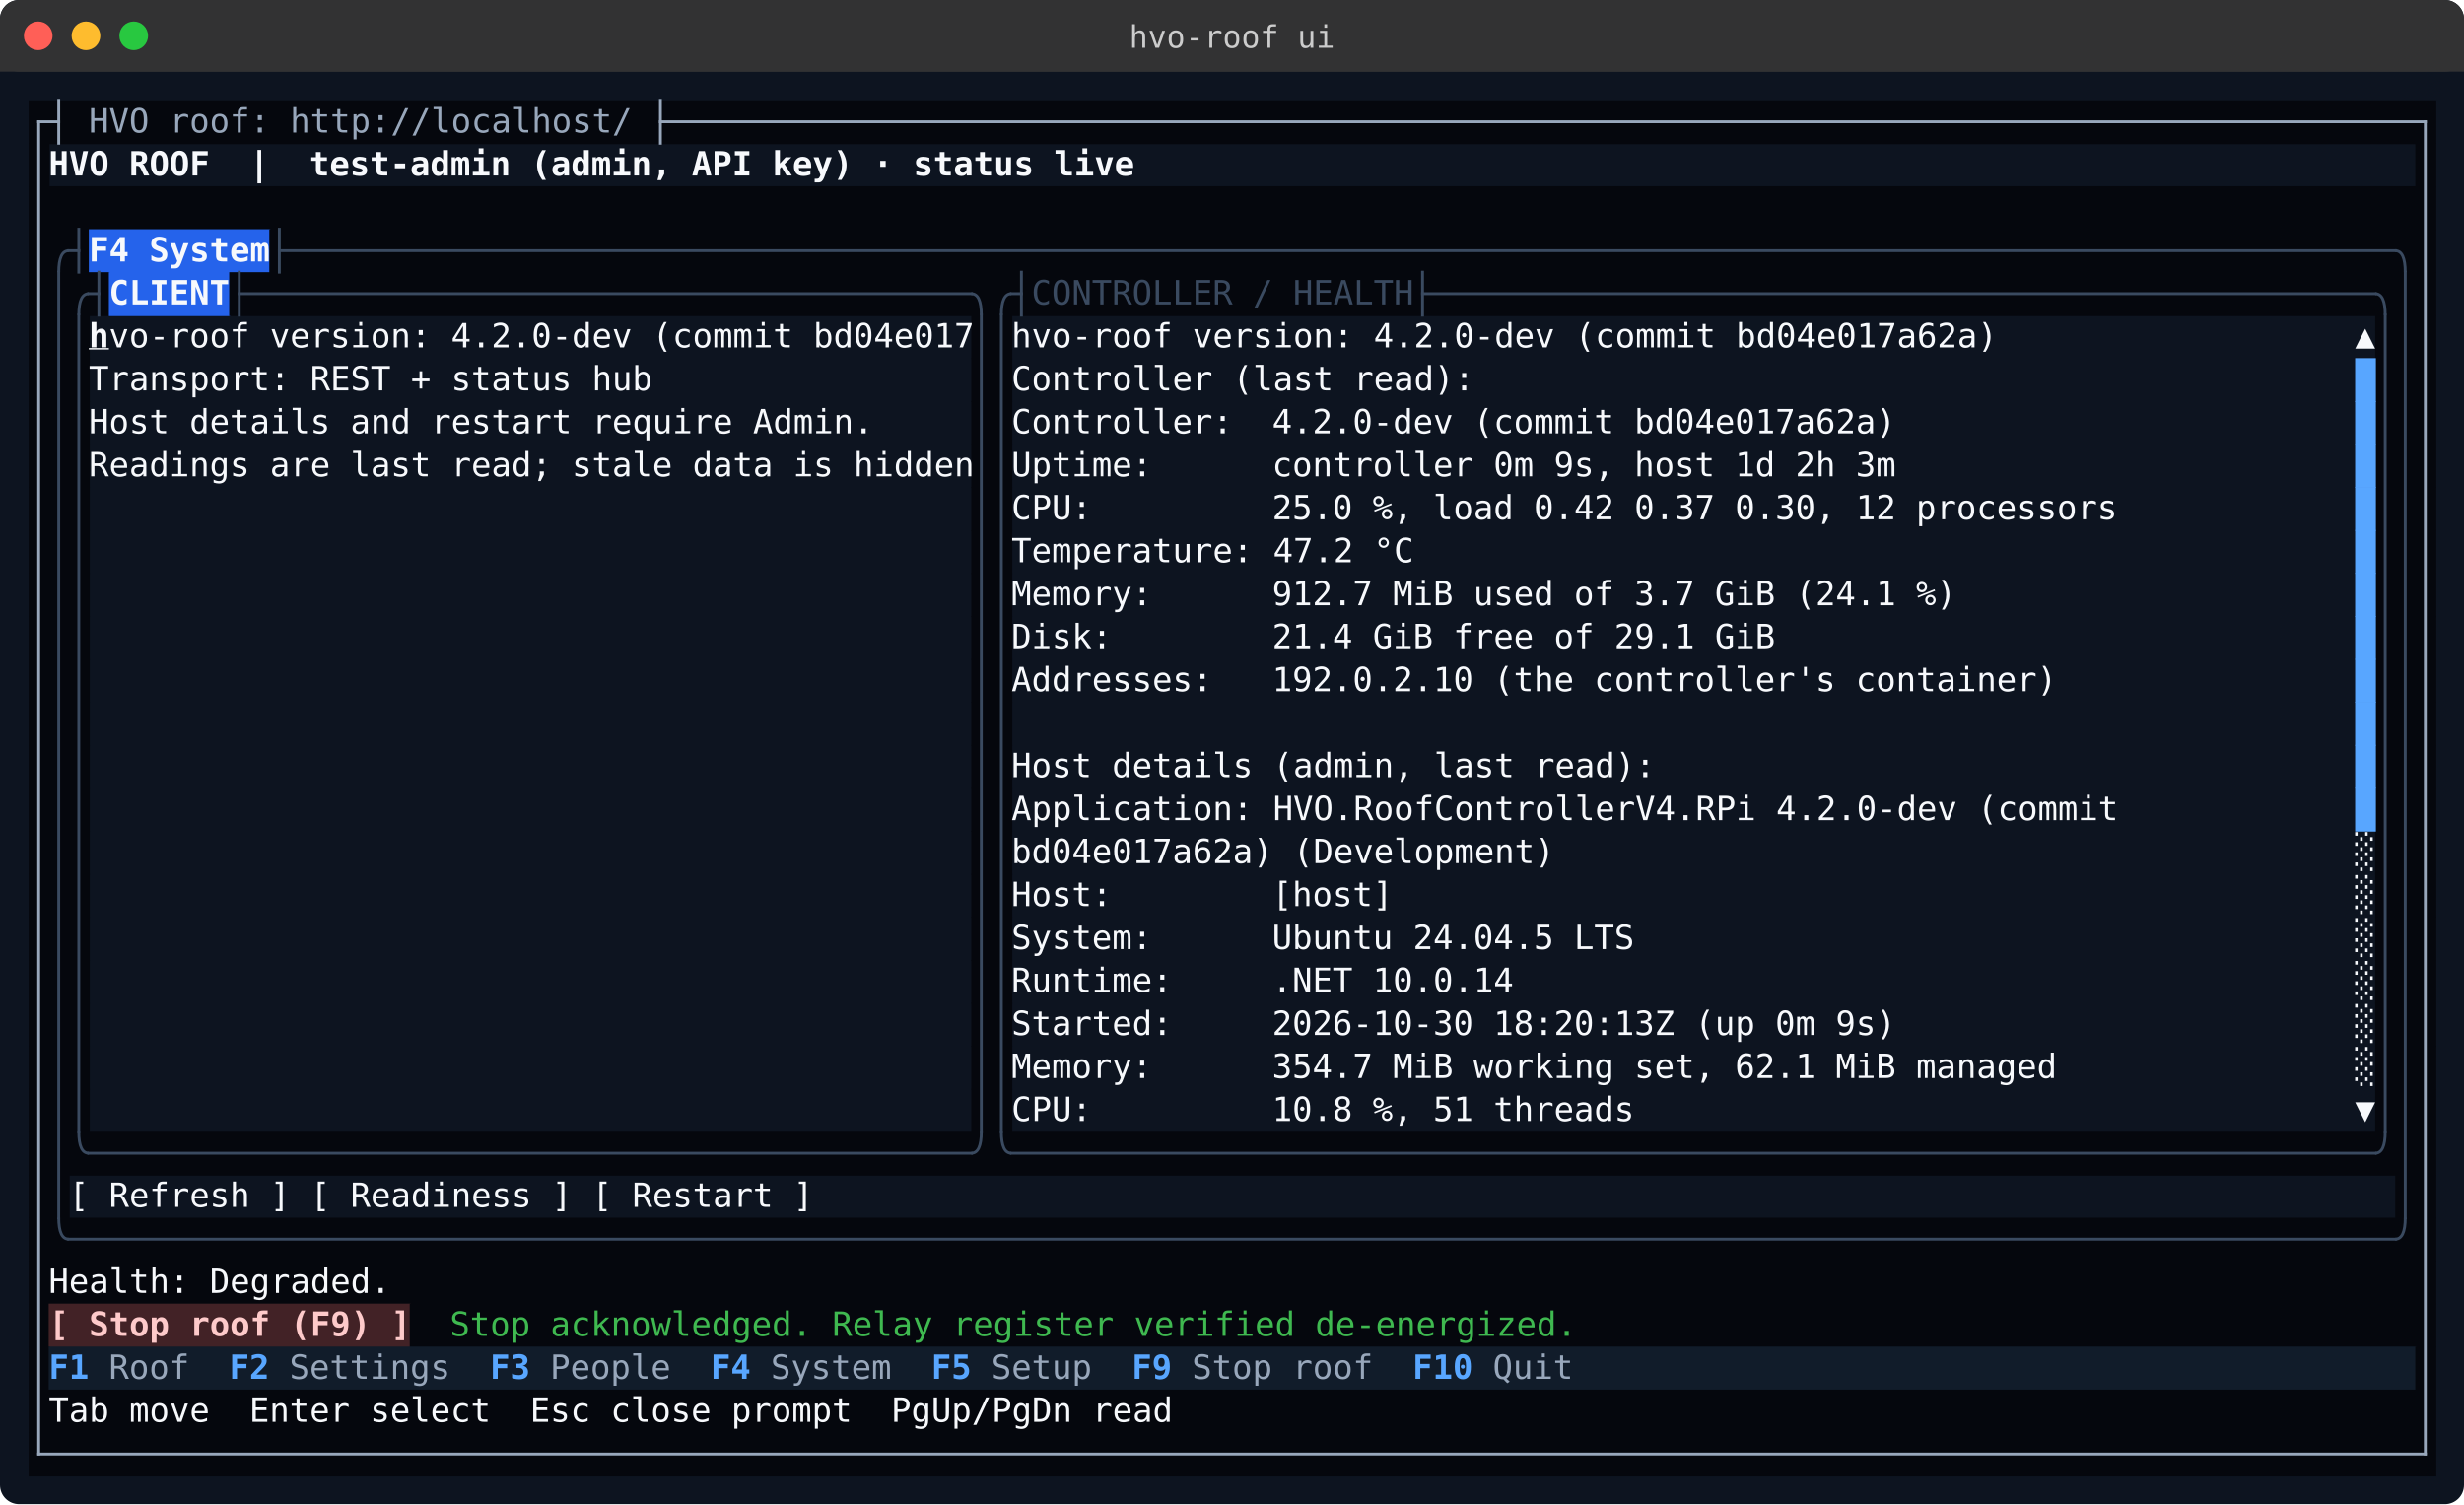
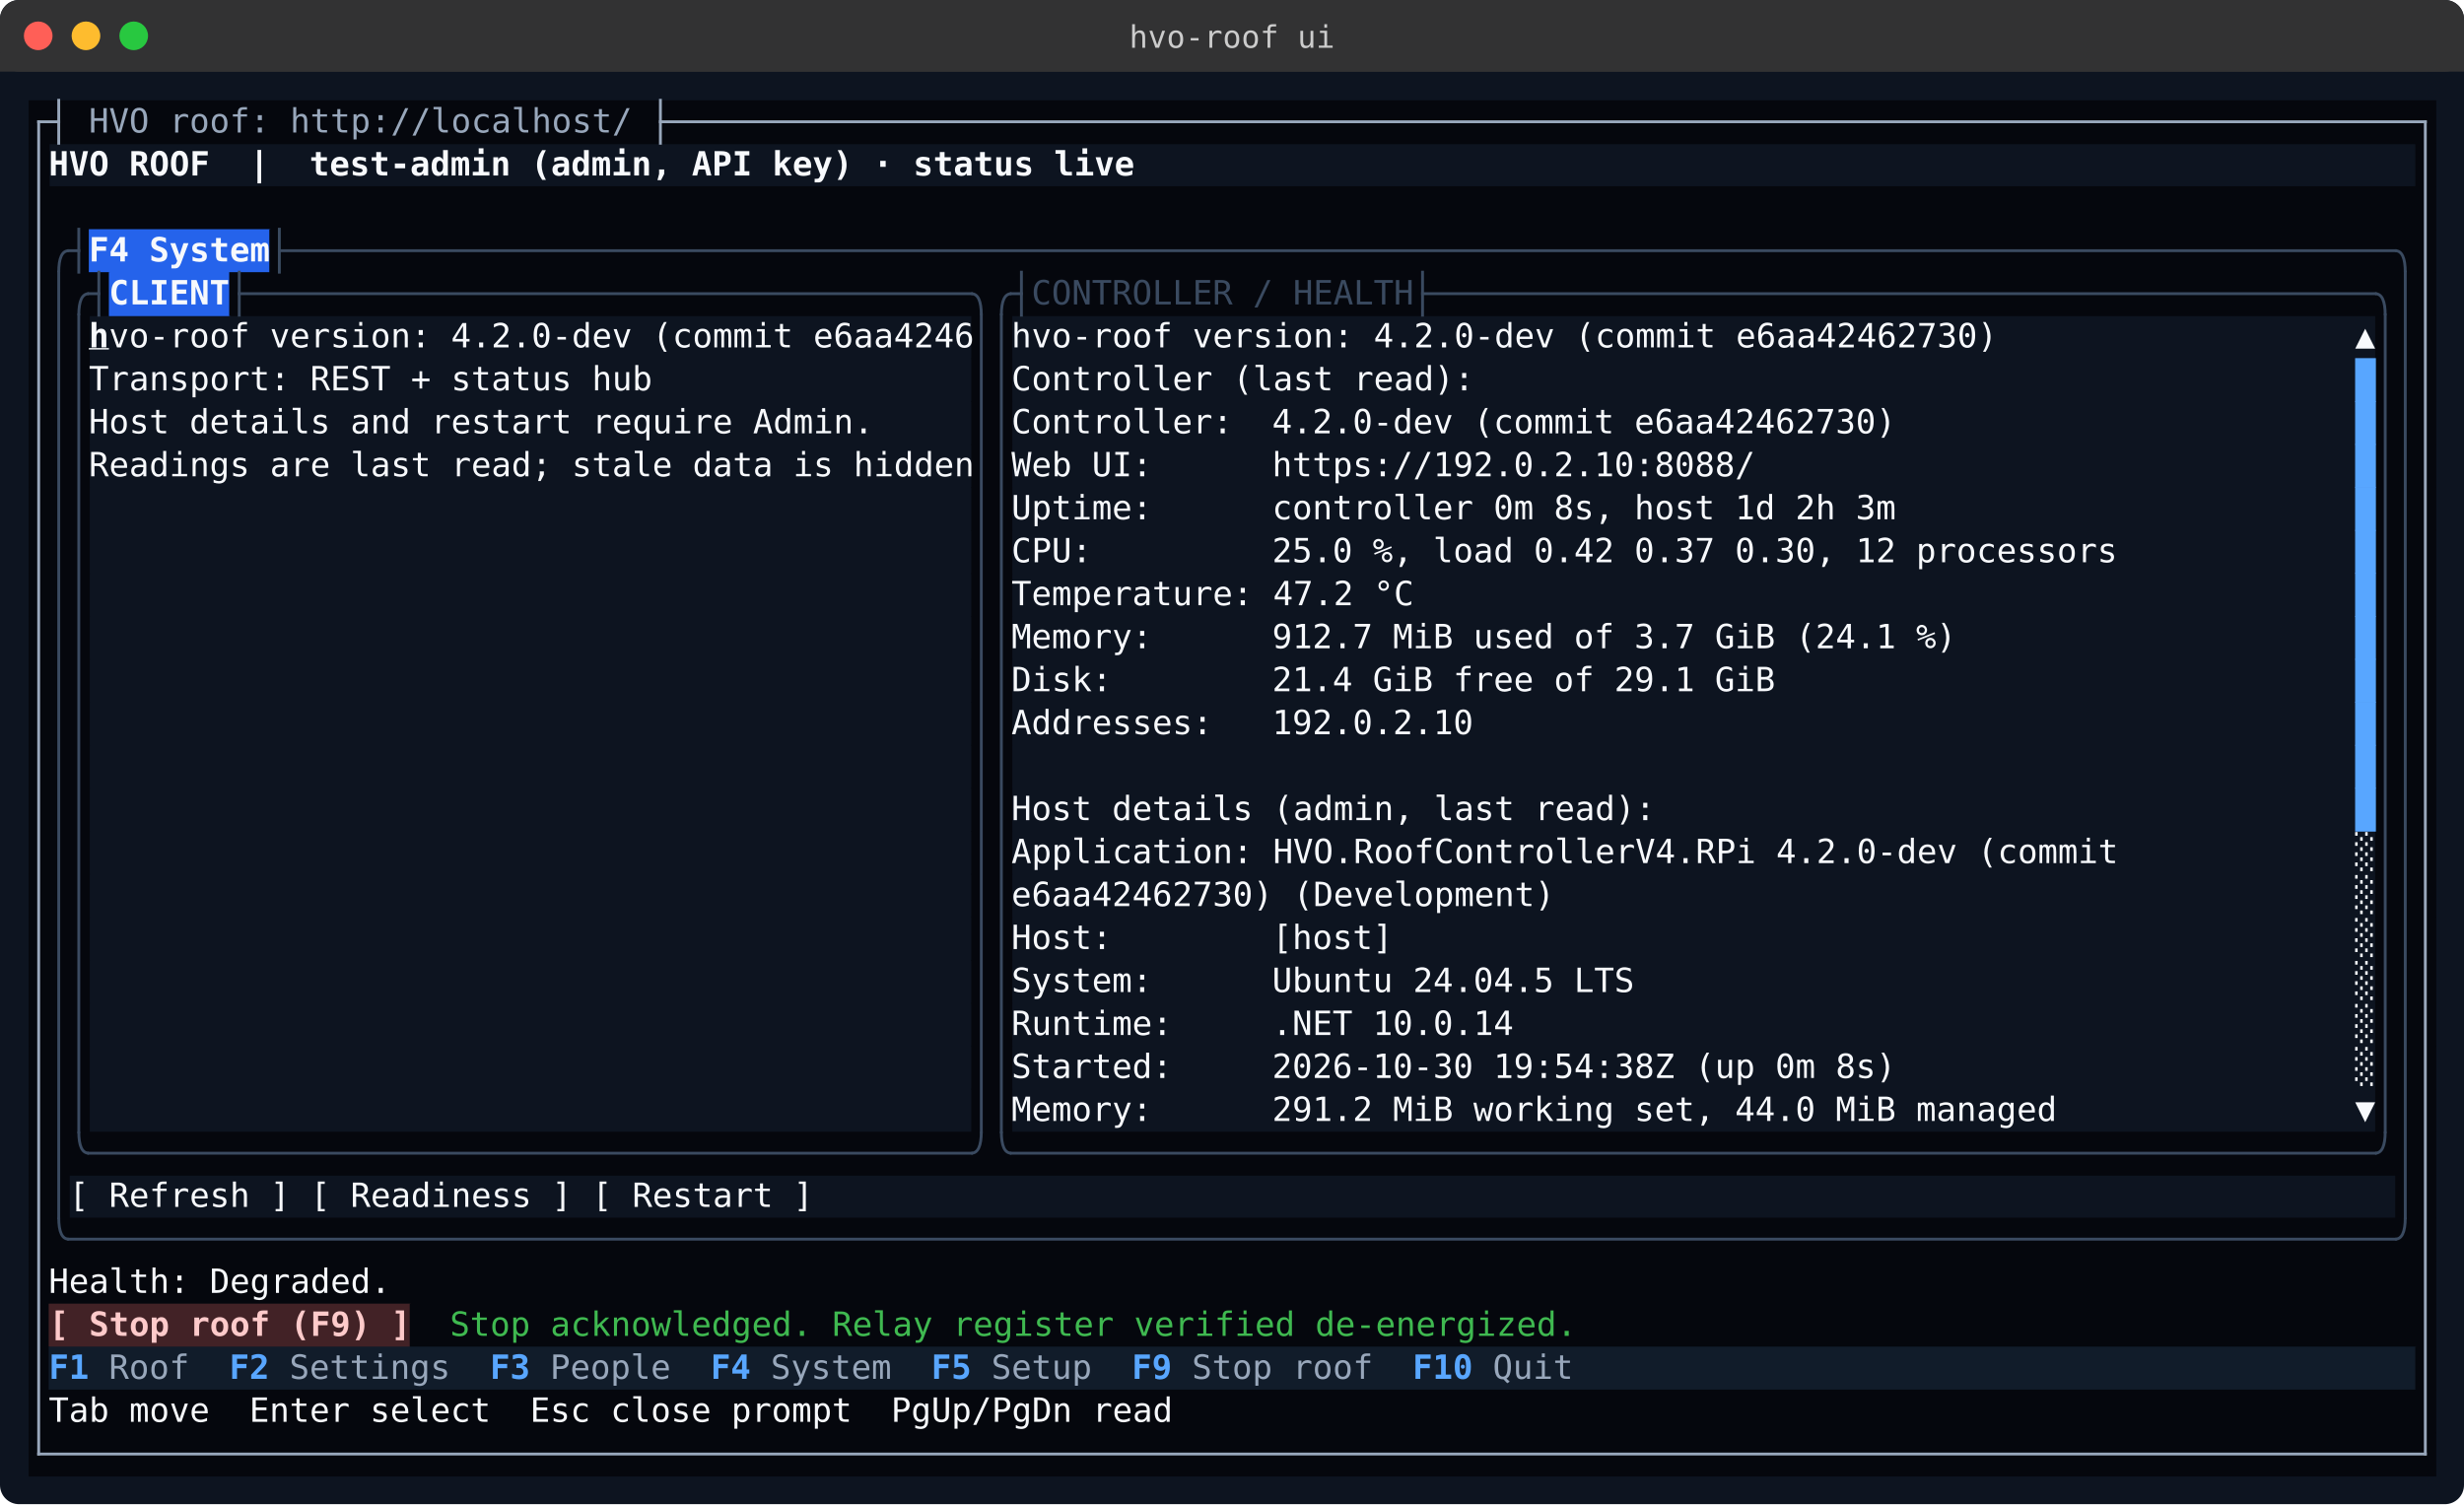
<svg xmlns="http://www.w3.org/2000/svg" width="1032" height="630" viewBox="0 0 1032.00 630.00" role="img" aria-label="hvo-roof ui">
  <g font-family="ui-monospace, SFMono-Regular, 'Cascadia Mono', 'DejaVu Sans Mono', Menlo, Consolas, 'Liberation Mono', monospace" font-size="14" xml:space="preserve" style="white-space: pre">
    <rect x="0" y="0" width="1032.00" height="630.00" rx="8" fill="#0d1420" />
    <rect x="0" y="0" width="1032.00" height="30" rx="8" fill="#323233" />
    <rect x="0" y="22" width="1032.00" height="8" fill="#323233" />
    <circle cx="16" cy="15.0" r="6" fill="#ff5f57" />
    <circle cx="36" cy="15.0" r="6" fill="#febc2e" />
    <circle cx="56" cy="15.0" r="6" fill="#28c840" />
    <text x="516.00" y="20.0" fill="#cccccc" text-anchor="middle" font-size="13">hvo-roof ui</text>
    <rect x="12.00" y="42" width="1008.40" height="18.4" fill="#05070d" />
    <rect x="12.00" y="60" width="8.80" height="18.4" fill="#05070d" />
    <rect x="1011.60" y="60" width="8.80" height="18.4" fill="#05070d" />
    <rect x="12.00" y="78" width="1008.40" height="18.4" fill="#05070d" />
    <rect x="12.00" y="96" width="25.60" height="18.4" fill="#05070d" />
    <rect x="37.20" y="96" width="76.00" height="18.4" fill="#2563eb" />
    <rect x="112.80" y="96" width="907.60" height="18.4" fill="#05070d" />
    <rect x="12.00" y="114" width="34.00" height="18.4" fill="#05070d" />
    <rect x="45.60" y="114" width="50.80" height="18.4" fill="#2563eb" />
    <rect x="96.00" y="114" width="924.40" height="18.4" fill="#05070d" />
    <rect x="12.00" y="132" width="25.60" height="18.4" fill="#05070d" />
    <rect x="406.80" y="132" width="17.20" height="18.4" fill="#05070d" />
    <rect x="994.80" y="132" width="25.60" height="18.4" fill="#05070d" />
    <rect x="12.00" y="150" width="25.60" height="18.4" fill="#05070d" />
    <rect x="406.80" y="150" width="17.20" height="18.4" fill="#05070d" />
    <rect x="994.80" y="150" width="25.60" height="18.4" fill="#05070d" />
    <rect x="12.00" y="168" width="25.60" height="18.4" fill="#05070d" />
    <rect x="406.80" y="168" width="17.20" height="18.4" fill="#05070d" />
    <rect x="994.80" y="168" width="25.60" height="18.4" fill="#05070d" />
    <rect x="12.00" y="186" width="25.60" height="18.4" fill="#05070d" />
    <rect x="406.80" y="186" width="17.20" height="18.4" fill="#05070d" />
    <rect x="994.80" y="186" width="25.60" height="18.4" fill="#05070d" />
    <rect x="12.00" y="204" width="25.60" height="18.4" fill="#05070d" />
    <rect x="406.80" y="204" width="17.20" height="18.4" fill="#05070d" />
    <rect x="994.80" y="204" width="25.60" height="18.4" fill="#05070d" />
    <rect x="12.00" y="222" width="25.60" height="18.4" fill="#05070d" />
    <rect x="406.80" y="222" width="17.20" height="18.4" fill="#05070d" />
    <rect x="994.80" y="222" width="25.60" height="18.4" fill="#05070d" />
    <rect x="12.00" y="240" width="25.60" height="18.4" fill="#05070d" />
    <rect x="406.80" y="240" width="17.20" height="18.4" fill="#05070d" />
    <rect x="994.80" y="240" width="25.60" height="18.4" fill="#05070d" />
    <rect x="12.00" y="258" width="25.60" height="18.4" fill="#05070d" />
    <rect x="406.80" y="258" width="17.20" height="18.4" fill="#05070d" />
    <rect x="994.80" y="258" width="25.60" height="18.4" fill="#05070d" />
    <rect x="12.00" y="276" width="25.60" height="18.4" fill="#05070d" />
    <rect x="406.80" y="276" width="17.20" height="18.4" fill="#05070d" />
    <rect x="994.80" y="276" width="25.60" height="18.4" fill="#05070d" />
    <rect x="12.00" y="294" width="25.60" height="18.4" fill="#05070d" />
    <rect x="406.80" y="294" width="17.20" height="18.4" fill="#05070d" />
    <rect x="994.80" y="294" width="25.60" height="18.4" fill="#05070d" />
    <rect x="12.00" y="312" width="25.60" height="18.4" fill="#05070d" />
    <rect x="406.80" y="312" width="17.20" height="18.4" fill="#05070d" />
    <rect x="994.80" y="312" width="25.60" height="18.4" fill="#05070d" />
    <rect x="12.00" y="330" width="25.60" height="18.4" fill="#05070d" />
    <rect x="406.80" y="330" width="17.20" height="18.4" fill="#05070d" />
    <rect x="994.80" y="330" width="25.60" height="18.4" fill="#05070d" />
    <rect x="12.00" y="348" width="25.60" height="18.4" fill="#05070d" />
    <rect x="406.80" y="348" width="17.20" height="18.4" fill="#05070d" />
    <rect x="994.80" y="348" width="25.60" height="18.4" fill="#05070d" />
    <rect x="12.00" y="366" width="25.60" height="18.4" fill="#05070d" />
    <rect x="406.80" y="366" width="17.20" height="18.4" fill="#05070d" />
    <rect x="994.80" y="366" width="25.60" height="18.4" fill="#05070d" />
    <rect x="12.00" y="384" width="25.60" height="18.4" fill="#05070d" />
    <rect x="406.80" y="384" width="17.20" height="18.4" fill="#05070d" />
    <rect x="994.80" y="384" width="25.60" height="18.4" fill="#05070d" />
    <rect x="12.00" y="402" width="25.60" height="18.4" fill="#05070d" />
    <rect x="406.80" y="402" width="17.20" height="18.4" fill="#05070d" />
    <rect x="994.80" y="402" width="25.60" height="18.4" fill="#05070d" />
    <rect x="12.00" y="420" width="25.60" height="18.4" fill="#05070d" />
    <rect x="406.80" y="420" width="17.20" height="18.4" fill="#05070d" />
    <rect x="994.80" y="420" width="25.60" height="18.4" fill="#05070d" />
    <rect x="12.00" y="438" width="25.60" height="18.4" fill="#05070d" />
    <rect x="406.80" y="438" width="17.20" height="18.4" fill="#05070d" />
    <rect x="994.80" y="438" width="25.60" height="18.4" fill="#05070d" />
    <rect x="12.00" y="456" width="25.60" height="18.4" fill="#05070d" />
    <rect x="406.80" y="456" width="17.20" height="18.4" fill="#05070d" />
    <rect x="994.80" y="456" width="25.60" height="18.4" fill="#05070d" />
    <rect x="12.00" y="474" width="1008.40" height="18.4" fill="#05070d" />
    <rect x="12.00" y="492" width="17.20" height="18.4" fill="#05070d" />
    <rect x="1003.20" y="492" width="17.20" height="18.4" fill="#05070d" />
    <rect x="12.00" y="510" width="1008.40" height="18.4" fill="#05070d" />
    <rect x="12.00" y="528" width="1008.40" height="18.4" fill="#05070d" />
    <rect x="12.00" y="546" width="8.80" height="18.4" fill="#05070d" />
    <rect x="20.40" y="546" width="151.60" height="18.4" fill="#422226" />
    <rect x="171.60" y="546" width="848.80" height="18.4" fill="#05070d" />
    <rect x="12.00" y="564" width="8.80" height="18.4" fill="#05070d" />
    <rect x="20.40" y="564" width="991.60" height="18.4" fill="#111c2a" />
    <rect x="1011.60" y="564" width="8.80" height="18.4" fill="#05070d" />
    <rect x="12.00" y="582" width="1008.40" height="18.4" fill="#05070d" />
    <rect x="12.00" y="600" width="1008.40" height="18.4" fill="#05070d" />
    <rect x="986.40" y="150.00" width="8.70" height="18.30" fill="#58a6ff" />
    <rect x="986.40" y="168.00" width="8.70" height="18.30" fill="#58a6ff" />
    <rect x="986.40" y="186.00" width="8.70" height="18.30" fill="#58a6ff" />
    <rect x="986.40" y="204.00" width="8.70" height="18.30" fill="#58a6ff" />
    <rect x="986.40" y="222.00" width="8.70" height="18.30" fill="#58a6ff" />
    <rect x="986.40" y="240.00" width="8.70" height="18.30" fill="#58a6ff" />
    <rect x="986.40" y="258.00" width="8.70" height="18.30" fill="#58a6ff" />
    <rect x="986.40" y="276.00" width="8.70" height="18.30" fill="#58a6ff" />
    <rect x="986.40" y="294.00" width="8.70" height="18.30" fill="#58a6ff" />
    <rect x="986.40" y="312.00" width="8.70" height="18.30" fill="#58a6ff" />
    <rect x="986.40" y="330.00" width="8.70" height="18.30" fill="#58a6ff" />
    <line x1="16.20" y1="50.40" x2="16.20" y2="609.60" stroke="#98a7bb" stroke-width="1.2" />
    <line x1="15.60" y1="51.00" x2="25.20" y2="51.00" stroke="#98a7bb" stroke-width="1.2" />
    <line x1="276.00" y1="51.00" x2="1016.40" y2="51.00" stroke="#98a7bb" stroke-width="1.2" />
    <line x1="24.60" y1="41.40" x2="24.60" y2="60.60" stroke="#98a7bb" stroke-width="1.2" />
    <line x1="276.60" y1="41.40" x2="276.60" y2="60.60" stroke="#98a7bb" stroke-width="1.2" />
    <line x1="1015.80" y1="50.40" x2="1015.80" y2="609.60" stroke="#98a7bb" stroke-width="1.2" />
    <line x1="33.00" y1="95.40" x2="33.00" y2="114.60" stroke="#3a4a60" stroke-width="1.2" />
    <line x1="33.00" y1="131.40" x2="33.00" y2="474.60" stroke="#3a4a60" stroke-width="1.2" />
    <line x1="28.20" y1="105.00" x2="33.60" y2="105.00" stroke="#3a4a60" stroke-width="1.2" />
    <line x1="116.40" y1="105.00" x2="1003.80" y2="105.00" stroke="#3a4a60" stroke-width="1.2" />
    <line x1="117.00" y1="95.40" x2="117.00" y2="114.60" stroke="#3a4a60" stroke-width="1.2" />
    <line x1="24.60" y1="113.40" x2="24.60" y2="510.60" stroke="#3a4a60" stroke-width="1.2" />
    <line x1="41.40" y1="113.40" x2="41.40" y2="132.60" stroke="#3a4a60" stroke-width="1.2" />
    <line x1="36.60" y1="123.00" x2="42.00" y2="123.00" stroke="#3a4a60" stroke-width="1.2" />
    <line x1="99.60" y1="123.00" x2="407.40" y2="123.00" stroke="#3a4a60" stroke-width="1.2" />
    <line x1="423.00" y1="123.00" x2="428.40" y2="123.00" stroke="#3a4a60" stroke-width="1.2" />
    <line x1="595.20" y1="123.00" x2="995.40" y2="123.00" stroke="#3a4a60" stroke-width="1.2" />
    <line x1="100.20" y1="113.40" x2="100.20" y2="132.60" stroke="#3a4a60" stroke-width="1.2" />
    <line x1="427.80" y1="113.40" x2="427.80" y2="132.60" stroke="#3a4a60" stroke-width="1.2" />
    <line x1="595.80" y1="113.40" x2="595.80" y2="132.60" stroke="#3a4a60" stroke-width="1.2" />
    <line x1="1007.40" y1="113.40" x2="1007.40" y2="510.60" stroke="#3a4a60" stroke-width="1.2" />
    <line x1="411.00" y1="131.40" x2="411.00" y2="474.60" stroke="#3a4a60" stroke-width="1.2" />
    <line x1="419.40" y1="131.40" x2="419.40" y2="474.60" stroke="#3a4a60" stroke-width="1.2" />
    <line x1="999.00" y1="131.40" x2="999.00" y2="474.60" stroke="#3a4a60" stroke-width="1.2" />
    <line x1="36.60" y1="483.00" x2="407.40" y2="483.00" stroke="#3a4a60" stroke-width="1.2" />
    <line x1="423.00" y1="483.00" x2="995.40" y2="483.00" stroke="#3a4a60" stroke-width="1.2" />
    <line x1="28.20" y1="519.00" x2="1003.80" y2="519.00" stroke="#3a4a60" stroke-width="1.2" />
    <line x1="15.60" y1="609.00" x2="1016.40" y2="609.00" stroke="#98a7bb" stroke-width="1.2" />
    <path d="M28.80,105.00 Q24.60,105.00 24.60,114.00" fill="none" stroke="#3a4a60" stroke-width="1.2" />
    <path d="M1003.20,105.00 Q1007.40,105.00 1007.40,114.00" fill="none" stroke="#3a4a60" stroke-width="1.2" />
    <path d="M37.20,123.00 Q33.00,123.00 33.00,132.00" fill="none" stroke="#3a4a60" stroke-width="1.2" />
    <path d="M406.80,123.00 Q411.00,123.00 411.00,132.00" fill="none" stroke="#3a4a60" stroke-width="1.2" />
    <path d="M423.60,123.00 Q419.40,123.00 419.40,132.00" fill="none" stroke="#3a4a60" stroke-width="1.2" />
    <path d="M994.80,123.00 Q999.00,123.00 999.00,132.00" fill="none" stroke="#3a4a60" stroke-width="1.2" />
    <path d="M33.00,474.00 Q33.00,483.00 37.20,483.00" fill="none" stroke="#3a4a60" stroke-width="1.2" />
    <path d="M411.00,474.00 Q411.00,483.00 406.80,483.00" fill="none" stroke="#3a4a60" stroke-width="1.2" />
    <path d="M419.40,474.00 Q419.40,483.00 423.60,483.00" fill="none" stroke="#3a4a60" stroke-width="1.2" />
    <path d="M999.00,474.00 Q999.00,483.00 994.80,483.00" fill="none" stroke="#3a4a60" stroke-width="1.2" />
    <path d="M24.60,510.00 Q24.60,519.00 28.80,519.00" fill="none" stroke="#3a4a60" stroke-width="1.2" />
    <path d="M1007.40,510.00 Q1007.40,519.00 1003.20,519.00" fill="none" stroke="#3a4a60" stroke-width="1.2" />
    <text x="37.20" y="55.50" fill="#98a7bb" textLength="226.80" lengthAdjust="spacingAndGlyphs">HVO roof: http://localhost/</text>
    <text x="20.40" y="73.50" fill="#f7f9fc" textLength="67.20" lengthAdjust="spacingAndGlyphs" font-weight="bold">HVO ROOF</text>
    <text x="104.40" y="73.50" fill="#f7f9fc" font-weight="bold">|</text>
    <text x="129.60" y="73.50" fill="#f7f9fc" textLength="344.40" lengthAdjust="spacingAndGlyphs" font-weight="bold">test-admin (admin, API key) · status live</text>
    <text x="37.20" y="109.50" fill="#f7f9fc" textLength="75.60" lengthAdjust="spacingAndGlyphs" font-weight="bold">F4 System</text>
    <text x="45.60" y="127.50" fill="#f7f9fc" textLength="50.40" lengthAdjust="spacingAndGlyphs" font-weight="bold">CLIENT</text>
    <text x="432.00" y="127.50" fill="#3a4a60" textLength="159.60" lengthAdjust="spacingAndGlyphs">CONTROLLER / HEALTH</text>
    <text x="37.20" y="145.50" fill="#f7f9fc" font-weight="bold" text-decoration="underline">h</text>
-     <text x="45.60" y="145.50" fill="#f7f9fc" textLength="361.20" lengthAdjust="spacingAndGlyphs">vo-roof version: 4.2.0-dev (commit bd04e017</text>
-     <text x="423.60" y="145.50" fill="#f7f9fc" textLength="411.60" lengthAdjust="spacingAndGlyphs">hvo-roof version: 4.2.0-dev (commit bd04e017a62a)</text>
+     <text x="45.60" y="145.50" fill="#f7f9fc" textLength="361.20" lengthAdjust="spacingAndGlyphs">vo-roof version: 4.2.0-dev (commit e6aa4246</text>
+     <text x="423.60" y="145.50" fill="#f7f9fc" textLength="411.60" lengthAdjust="spacingAndGlyphs">hvo-roof version: 4.2.0-dev (commit e6aa42462730)</text>
    <text x="986.40" y="145.50" fill="#f7f9fc">▲</text>
    <text x="37.20" y="163.50" fill="#f7f9fc" textLength="235.20" lengthAdjust="spacingAndGlyphs">Transport: REST + status hub</text>
    <text x="423.60" y="163.50" fill="#f7f9fc" textLength="193.20" lengthAdjust="spacingAndGlyphs">Controller (last read):</text>
    <text x="37.20" y="181.50" fill="#f7f9fc" textLength="327.60" lengthAdjust="spacingAndGlyphs">Host details and restart require Admin.</text>
    <text x="423.60" y="181.50" fill="#f7f9fc" textLength="92.40" lengthAdjust="spacingAndGlyphs">Controller:</text>
-     <text x="532.80" y="181.50" fill="#f7f9fc" textLength="260.40" lengthAdjust="spacingAndGlyphs">4.2.0-dev (commit bd04e017a62a)</text>
+     <text x="532.80" y="181.50" fill="#f7f9fc" textLength="260.40" lengthAdjust="spacingAndGlyphs">4.2.0-dev (commit e6aa42462730)</text>
    <text x="37.20" y="199.50" fill="#f7f9fc" textLength="369.60" lengthAdjust="spacingAndGlyphs">Readings are last read; stale data is hidden</text>
-     <text x="423.60" y="199.50" fill="#f7f9fc" textLength="58.80" lengthAdjust="spacingAndGlyphs">Uptime:</text>
-     <text x="532.80" y="199.50" fill="#f7f9fc" textLength="260.40" lengthAdjust="spacingAndGlyphs">controller 0m 9s, host 1d 2h 3m</text>
-     <text x="423.60" y="217.50" fill="#f7f9fc" textLength="33.60" lengthAdjust="spacingAndGlyphs">CPU:</text>
-     <text x="532.80" y="217.50" fill="#f7f9fc" textLength="352.80" lengthAdjust="spacingAndGlyphs">25.0 %, load 0.42 0.37 0.30, 12 processors</text>
-     <text x="423.60" y="235.50" fill="#f7f9fc" textLength="168.00" lengthAdjust="spacingAndGlyphs">Temperature: 47.2 °C</text>
-     <text x="423.60" y="253.50" fill="#f7f9fc" textLength="58.80" lengthAdjust="spacingAndGlyphs">Memory:</text>
-     <text x="532.80" y="253.50" fill="#f7f9fc" textLength="285.60" lengthAdjust="spacingAndGlyphs">912.7 MiB used of 3.7 GiB (24.1 %)</text>
-     <text x="423.60" y="271.50" fill="#f7f9fc" textLength="42.00" lengthAdjust="spacingAndGlyphs">Disk:</text>
-     <text x="532.80" y="271.50" fill="#f7f9fc" textLength="210.00" lengthAdjust="spacingAndGlyphs">21.4 GiB free of 29.1 GiB</text>
-     <text x="423.60" y="289.50" fill="#f7f9fc" textLength="84.00" lengthAdjust="spacingAndGlyphs">Addresses:</text>
-     <text x="532.80" y="289.50" fill="#f7f9fc" textLength="327.60" lengthAdjust="spacingAndGlyphs">192.0.2.10 (the controller's container)</text>
-     <text x="423.60" y="325.50" fill="#f7f9fc" textLength="268.80" lengthAdjust="spacingAndGlyphs">Host details (admin, last read):</text>
-     <text x="423.60" y="343.50" fill="#f7f9fc" textLength="462.00" lengthAdjust="spacingAndGlyphs">Application: HVO.RoofControllerV4.RPi 4.2.0-dev (commit</text>
-     <text x="423.60" y="361.50" fill="#f7f9fc" textLength="226.80" lengthAdjust="spacingAndGlyphs">bd04e017a62a) (Development)</text>
+     <text x="423.60" y="199.50" fill="#f7f9fc" textLength="58.80" lengthAdjust="spacingAndGlyphs">Web UI:</text>
+     <text x="532.80" y="199.50" fill="#f7f9fc" textLength="201.60" lengthAdjust="spacingAndGlyphs">https://192.0.2.10:8088/</text>
+     <text x="423.60" y="217.50" fill="#f7f9fc" textLength="58.80" lengthAdjust="spacingAndGlyphs">Uptime:</text>
+     <text x="532.80" y="217.50" fill="#f7f9fc" textLength="260.40" lengthAdjust="spacingAndGlyphs">controller 0m 8s, host 1d 2h 3m</text>
+     <text x="423.60" y="235.50" fill="#f7f9fc" textLength="33.60" lengthAdjust="spacingAndGlyphs">CPU:</text>
+     <text x="532.80" y="235.50" fill="#f7f9fc" textLength="352.80" lengthAdjust="spacingAndGlyphs">25.0 %, load 0.42 0.37 0.30, 12 processors</text>
+     <text x="423.60" y="253.50" fill="#f7f9fc" textLength="168.00" lengthAdjust="spacingAndGlyphs">Temperature: 47.2 °C</text>
+     <text x="423.60" y="271.50" fill="#f7f9fc" textLength="58.80" lengthAdjust="spacingAndGlyphs">Memory:</text>
+     <text x="532.80" y="271.50" fill="#f7f9fc" textLength="285.60" lengthAdjust="spacingAndGlyphs">912.7 MiB used of 3.7 GiB (24.1 %)</text>
+     <text x="423.60" y="289.50" fill="#f7f9fc" textLength="42.00" lengthAdjust="spacingAndGlyphs">Disk:</text>
+     <text x="532.80" y="289.50" fill="#f7f9fc" textLength="210.00" lengthAdjust="spacingAndGlyphs">21.4 GiB free of 29.1 GiB</text>
+     <text x="423.60" y="307.50" fill="#f7f9fc" textLength="84.00" lengthAdjust="spacingAndGlyphs">Addresses:</text>
+     <text x="532.80" y="307.50" fill="#f7f9fc" textLength="84.00" lengthAdjust="spacingAndGlyphs">192.0.2.10</text>
+     <text x="423.60" y="343.50" fill="#f7f9fc" textLength="268.80" lengthAdjust="spacingAndGlyphs">Host details (admin, last read):</text>
+     <text x="423.60" y="361.50" fill="#f7f9fc" textLength="462.00" lengthAdjust="spacingAndGlyphs">Application: HVO.RoofControllerV4.RPi 4.2.0-dev (commit</text>
    <text x="986.40" y="361.50" fill="#f7f9fc">░</text>
-     <text x="423.60" y="379.50" fill="#f7f9fc" textLength="42.00" lengthAdjust="spacingAndGlyphs">Host:</text>
-     <text x="532.80" y="379.50" fill="#f7f9fc" textLength="50.40" lengthAdjust="spacingAndGlyphs">[host]</text>
+     <text x="423.60" y="379.50" fill="#f7f9fc" textLength="226.80" lengthAdjust="spacingAndGlyphs">e6aa42462730) (Development)</text>
    <text x="986.40" y="379.50" fill="#f7f9fc">░</text>
-     <text x="423.60" y="397.50" fill="#f7f9fc" textLength="58.80" lengthAdjust="spacingAndGlyphs">System:</text>
-     <text x="532.80" y="397.50" fill="#f7f9fc" textLength="151.20" lengthAdjust="spacingAndGlyphs">Ubuntu 24.04.5 LTS</text>
+     <text x="423.60" y="397.50" fill="#f7f9fc" textLength="42.00" lengthAdjust="spacingAndGlyphs">Host:</text>
+     <text x="532.80" y="397.50" fill="#f7f9fc" textLength="50.40" lengthAdjust="spacingAndGlyphs">[host]</text>
    <text x="986.40" y="397.50" fill="#f7f9fc">░</text>
-     <text x="423.60" y="415.50" fill="#f7f9fc" textLength="67.20" lengthAdjust="spacingAndGlyphs">Runtime:</text>
-     <text x="532.80" y="415.50" fill="#f7f9fc" textLength="100.80" lengthAdjust="spacingAndGlyphs">.NET 10.0.14</text>
+     <text x="423.60" y="415.50" fill="#f7f9fc" textLength="58.80" lengthAdjust="spacingAndGlyphs">System:</text>
+     <text x="532.80" y="415.50" fill="#f7f9fc" textLength="151.20" lengthAdjust="spacingAndGlyphs">Ubuntu 24.04.5 LTS</text>
    <text x="986.40" y="415.50" fill="#f7f9fc">░</text>
-     <text x="423.60" y="433.50" fill="#f7f9fc" textLength="67.20" lengthAdjust="spacingAndGlyphs">Started:</text>
-     <text x="532.80" y="433.50" fill="#f7f9fc" textLength="260.40" lengthAdjust="spacingAndGlyphs">2026-10-30 18:20:13Z (up 0m 9s)</text>
+     <text x="423.60" y="433.50" fill="#f7f9fc" textLength="67.20" lengthAdjust="spacingAndGlyphs">Runtime:</text>
+     <text x="532.80" y="433.50" fill="#f7f9fc" textLength="100.80" lengthAdjust="spacingAndGlyphs">.NET 10.0.14</text>
    <text x="986.40" y="433.50" fill="#f7f9fc">░</text>
-     <text x="423.60" y="451.50" fill="#f7f9fc" textLength="58.80" lengthAdjust="spacingAndGlyphs">Memory:</text>
-     <text x="532.80" y="451.50" fill="#f7f9fc" textLength="327.60" lengthAdjust="spacingAndGlyphs">354.7 MiB working set, 62.1 MiB managed</text>
+     <text x="423.60" y="451.50" fill="#f7f9fc" textLength="67.20" lengthAdjust="spacingAndGlyphs">Started:</text>
+     <text x="532.80" y="451.50" fill="#f7f9fc" textLength="260.40" lengthAdjust="spacingAndGlyphs">2026-10-30 19:54:38Z (up 0m 8s)</text>
    <text x="986.40" y="451.50" fill="#f7f9fc">░</text>
-     <text x="423.60" y="469.50" fill="#f7f9fc" textLength="33.60" lengthAdjust="spacingAndGlyphs">CPU:</text>
-     <text x="532.80" y="469.50" fill="#f7f9fc" textLength="151.20" lengthAdjust="spacingAndGlyphs">10.8 %, 51 threads</text>
+     <text x="423.60" y="469.50" fill="#f7f9fc" textLength="58.80" lengthAdjust="spacingAndGlyphs">Memory:</text>
+     <text x="532.80" y="469.50" fill="#f7f9fc" textLength="327.60" lengthAdjust="spacingAndGlyphs">291.2 MiB working set, 44.0 MiB managed</text>
    <text x="986.40" y="469.50" fill="#f7f9fc">▼</text>
    <text x="28.80" y="505.50" fill="#f7f9fc" textLength="310.80" lengthAdjust="spacingAndGlyphs">[ Refresh ] [ Readiness ] [ Restart ]</text>
    <text x="20.40" y="541.50" fill="#f7f9fc" textLength="142.80" lengthAdjust="spacingAndGlyphs">Health: Degraded.</text>
    <text x="20.40" y="559.50" fill="#fecaca" textLength="151.20" lengthAdjust="spacingAndGlyphs" font-weight="bold">[ Stop roof (F9) ]</text>
    <text x="188.40" y="559.50" fill="#3fb950" textLength="470.40" lengthAdjust="spacingAndGlyphs">Stop acknowledged. Relay register verified de-energized.</text>
    <text x="20.40" y="577.50" fill="#58a6ff" textLength="16.80" lengthAdjust="spacingAndGlyphs" font-weight="bold">F1</text>
    <text x="45.60" y="577.50" fill="#98a7bb" textLength="33.60" lengthAdjust="spacingAndGlyphs">Roof</text>
    <text x="96.00" y="577.50" fill="#58a6ff" textLength="16.80" lengthAdjust="spacingAndGlyphs" font-weight="bold">F2</text>
    <text x="121.20" y="577.50" fill="#98a7bb" textLength="67.20" lengthAdjust="spacingAndGlyphs">Settings</text>
    <text x="205.20" y="577.50" fill="#58a6ff" textLength="16.80" lengthAdjust="spacingAndGlyphs" font-weight="bold">F3</text>
    <text x="230.40" y="577.50" fill="#98a7bb" textLength="50.40" lengthAdjust="spacingAndGlyphs">People</text>
    <text x="297.60" y="577.50" fill="#58a6ff" textLength="16.80" lengthAdjust="spacingAndGlyphs" font-weight="bold">F4</text>
    <text x="322.80" y="577.50" fill="#98a7bb" textLength="50.40" lengthAdjust="spacingAndGlyphs">System</text>
    <text x="390.00" y="577.50" fill="#58a6ff" textLength="16.80" lengthAdjust="spacingAndGlyphs" font-weight="bold">F5</text>
    <text x="415.20" y="577.50" fill="#98a7bb" textLength="42.00" lengthAdjust="spacingAndGlyphs">Setup</text>
    <text x="474.00" y="577.50" fill="#58a6ff" textLength="16.80" lengthAdjust="spacingAndGlyphs" font-weight="bold">F9</text>
    <text x="499.20" y="577.50" fill="#98a7bb" textLength="75.60" lengthAdjust="spacingAndGlyphs">Stop roof</text>
    <text x="591.60" y="577.50" fill="#58a6ff" textLength="25.20" lengthAdjust="spacingAndGlyphs" font-weight="bold">F10</text>
    <text x="625.20" y="577.50" fill="#98a7bb" textLength="33.60" lengthAdjust="spacingAndGlyphs">Quit</text>
    <text x="20.40" y="595.50" fill="#f7f9fc" textLength="67.20" lengthAdjust="spacingAndGlyphs">Tab move</text>
    <text x="104.40" y="595.50" fill="#f7f9fc" textLength="100.80" lengthAdjust="spacingAndGlyphs">Enter select</text>
    <text x="222.00" y="595.50" fill="#f7f9fc" textLength="134.40" lengthAdjust="spacingAndGlyphs">Esc close prompt</text>
    <text x="373.20" y="595.50" fill="#f7f9fc" textLength="117.60" lengthAdjust="spacingAndGlyphs">PgUp/PgDn read</text>
  </g>
</svg>
